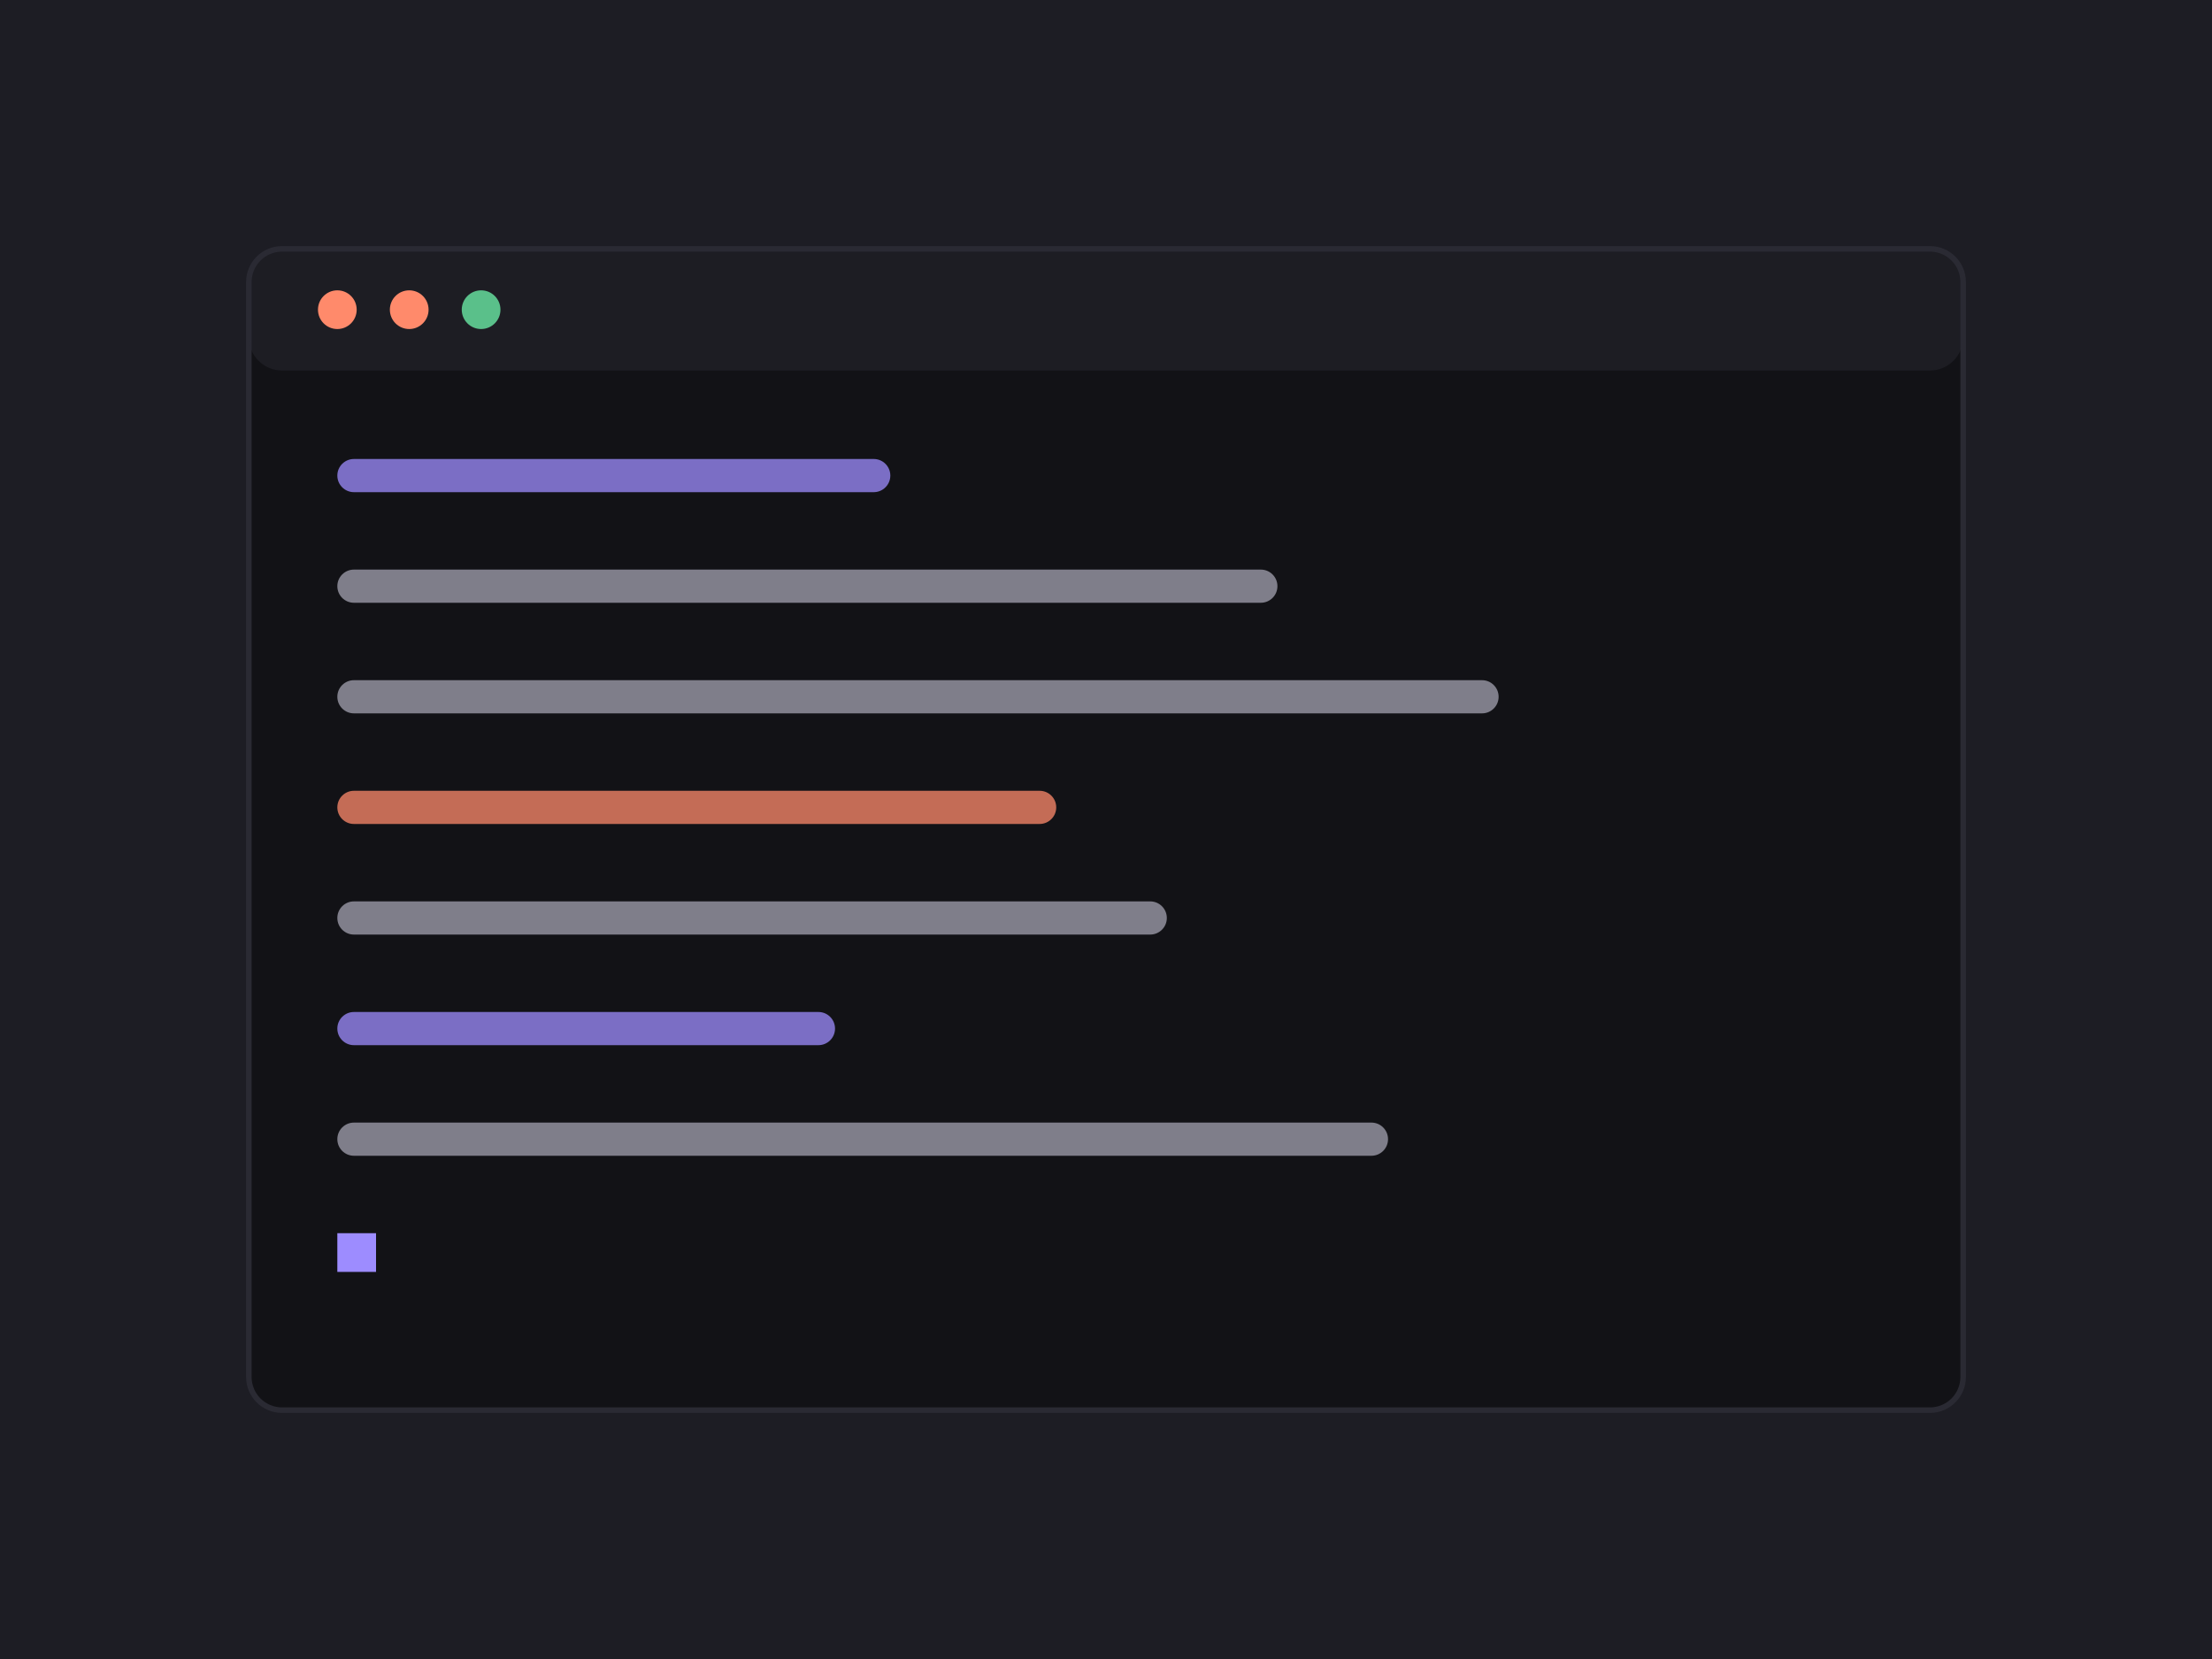
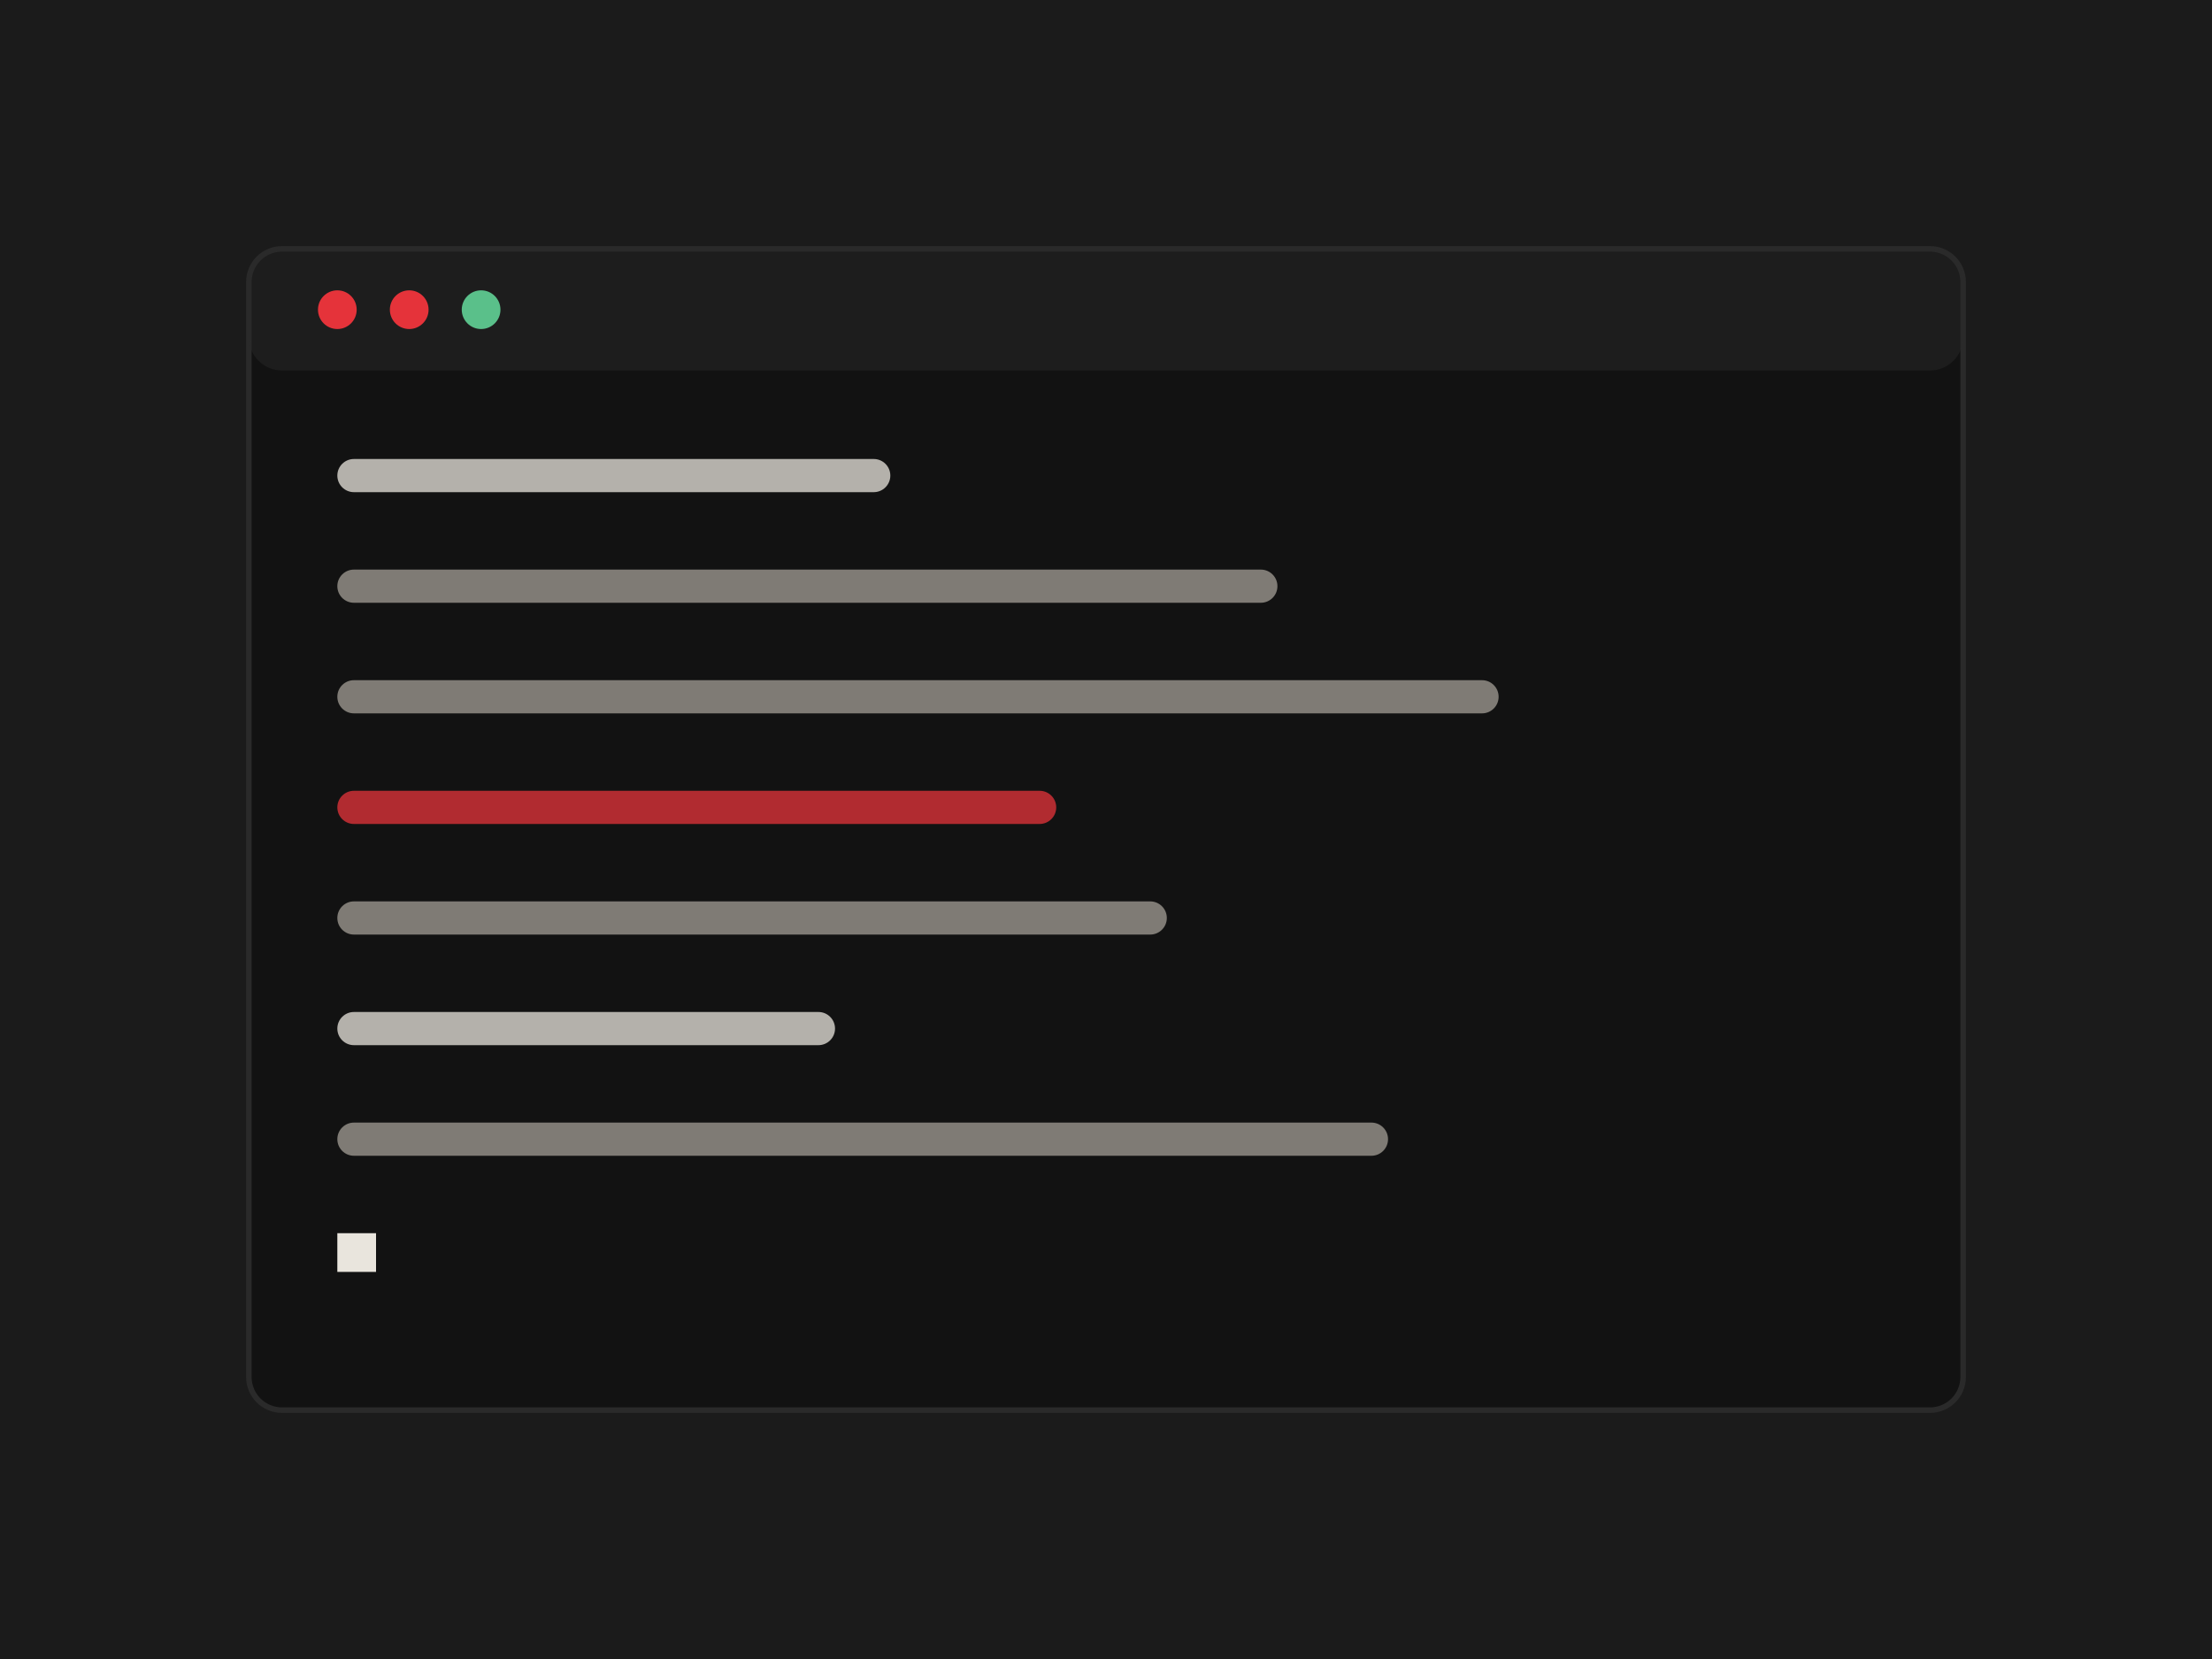
<svg xmlns="http://www.w3.org/2000/svg" viewBox="0 0 800 600" width="800" height="600">
-   <rect width="800" height="600" fill="#1D1D24" />
-   <rect x="90" y="90" width="620" height="420" rx="12" fill="#121216" stroke="#2A2A33" stroke-width="2" />
-   <rect x="90" y="90" width="620" height="44" rx="12" fill="#2A2A33" opacity=".45" />
-   <circle cx="122" cy="112" r="7" fill="#FF8A6B" />
-   <circle cx="148" cy="112" r="7" fill="#FF8A6B" />
+   <rect width="800" height="600" fill="#1B1B1B" />
+   <rect x="90" y="90" width="620" height="420" rx="12" fill="#121212" stroke="#2A2A2A" stroke-width="2" />
+   <rect x="90" y="90" width="620" height="44" rx="12" fill="#2A2A2A" opacity=".45" />
+   <circle cx="122" cy="112" r="7" fill="#E5333A" />
+   <circle cx="148" cy="112" r="7" fill="#E5333A" />
  <circle cx="174" cy="112" r="7" fill="#5AC08A" />
-   <rect x="122" y="166" width="200" height="12" rx="6" fill="#9D8CFF" opacity=".75" />
-   <rect x="122" y="206" width="340" height="12" rx="6" fill="#A3A2B0" opacity=".75" />
-   <rect x="122" y="246" width="420" height="12" rx="6" fill="#A3A2B0" opacity=".75" />
-   <rect x="122" y="286" width="260" height="12" rx="6" fill="#FF8A6B" opacity=".75" />
-   <rect x="122" y="326" width="300" height="12" rx="6" fill="#A3A2B0" opacity=".75" />
-   <rect x="122" y="366" width="180" height="12" rx="6" fill="#9D8CFF" opacity=".75" />
-   <rect x="122" y="406" width="380" height="12" rx="6" fill="#A3A2B0" opacity=".75" />
-   <rect x="122" y="446" width="14" height="14" fill="#9D8CFF" />
+   <rect x="122" y="166" width="200" height="12" rx="6" fill="#E9E5DD" opacity=".75" />
+   <rect x="122" y="206" width="340" height="12" rx="6" fill="#A39E95" opacity=".75" />
+   <rect x="122" y="246" width="420" height="12" rx="6" fill="#A39E95" opacity=".75" />
+   <rect x="122" y="286" width="260" height="12" rx="6" fill="#E5333A" opacity=".75" />
+   <rect x="122" y="326" width="300" height="12" rx="6" fill="#A39E95" opacity=".75" />
+   <rect x="122" y="366" width="180" height="12" rx="6" fill="#E9E5DD" opacity=".75" />
+   <rect x="122" y="406" width="380" height="12" rx="6" fill="#A39E95" opacity=".75" />
+   <rect x="122" y="446" width="14" height="14" fill="#E9E5DD" />
</svg>
